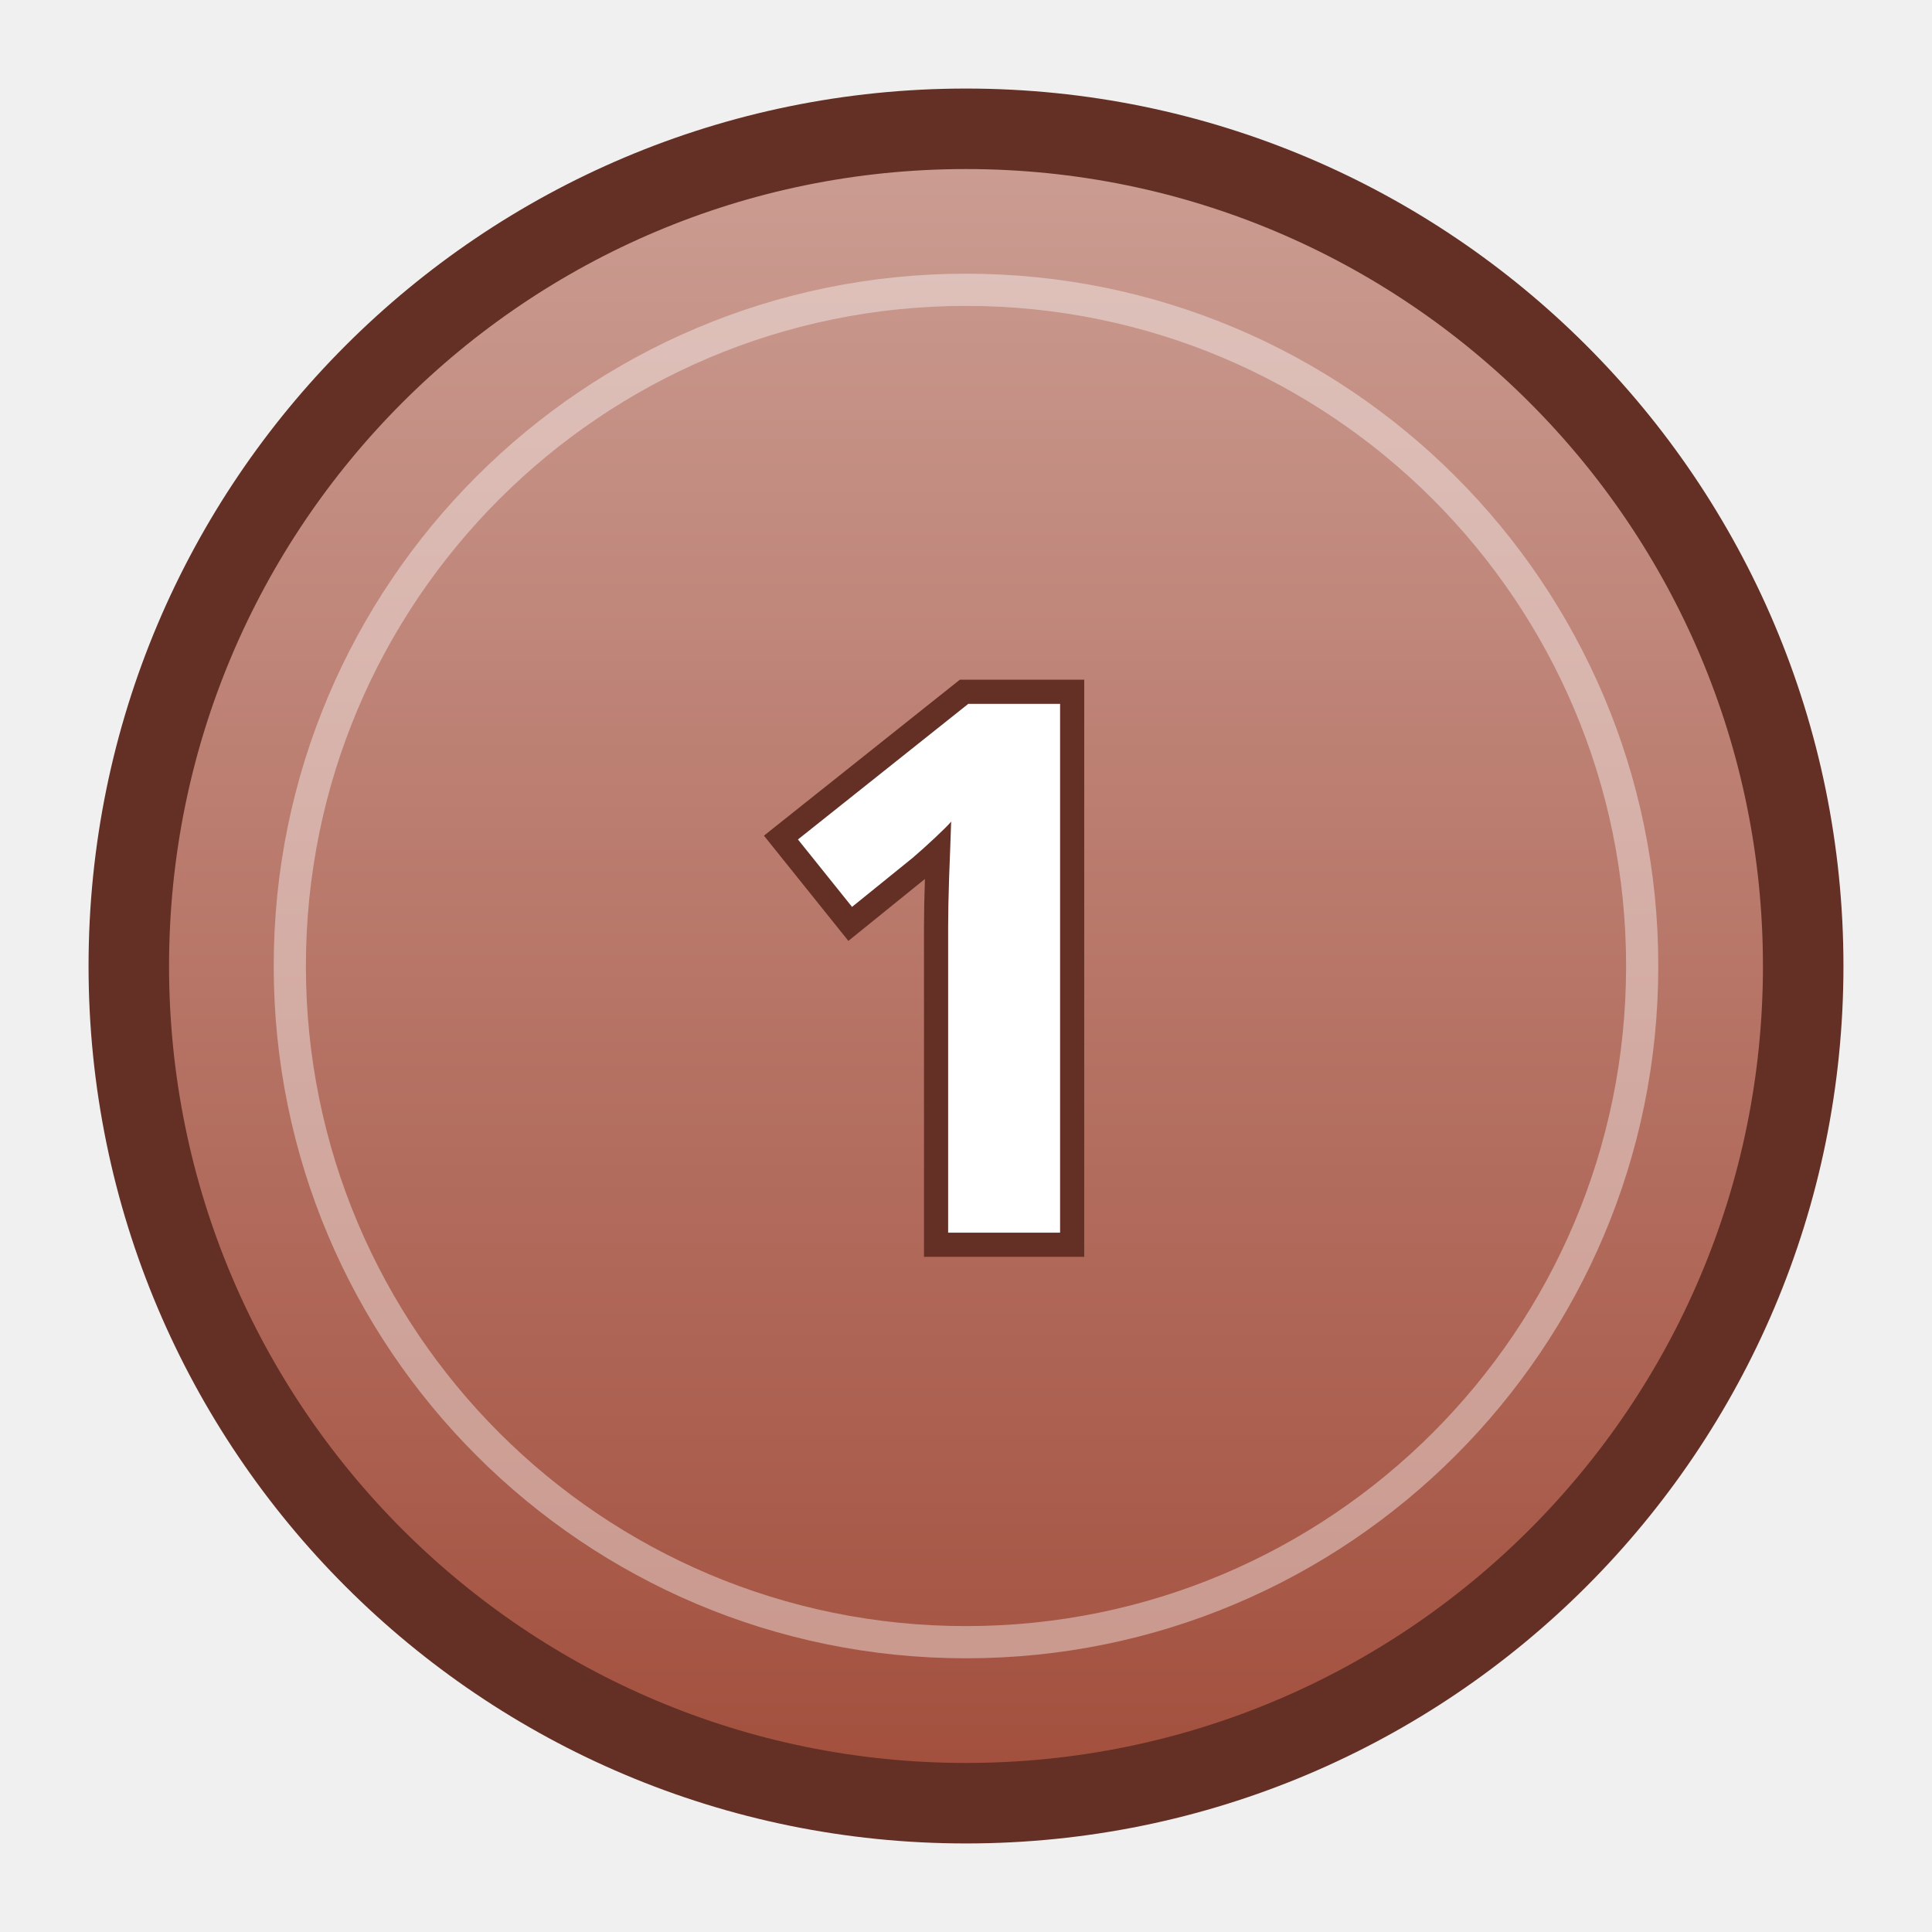
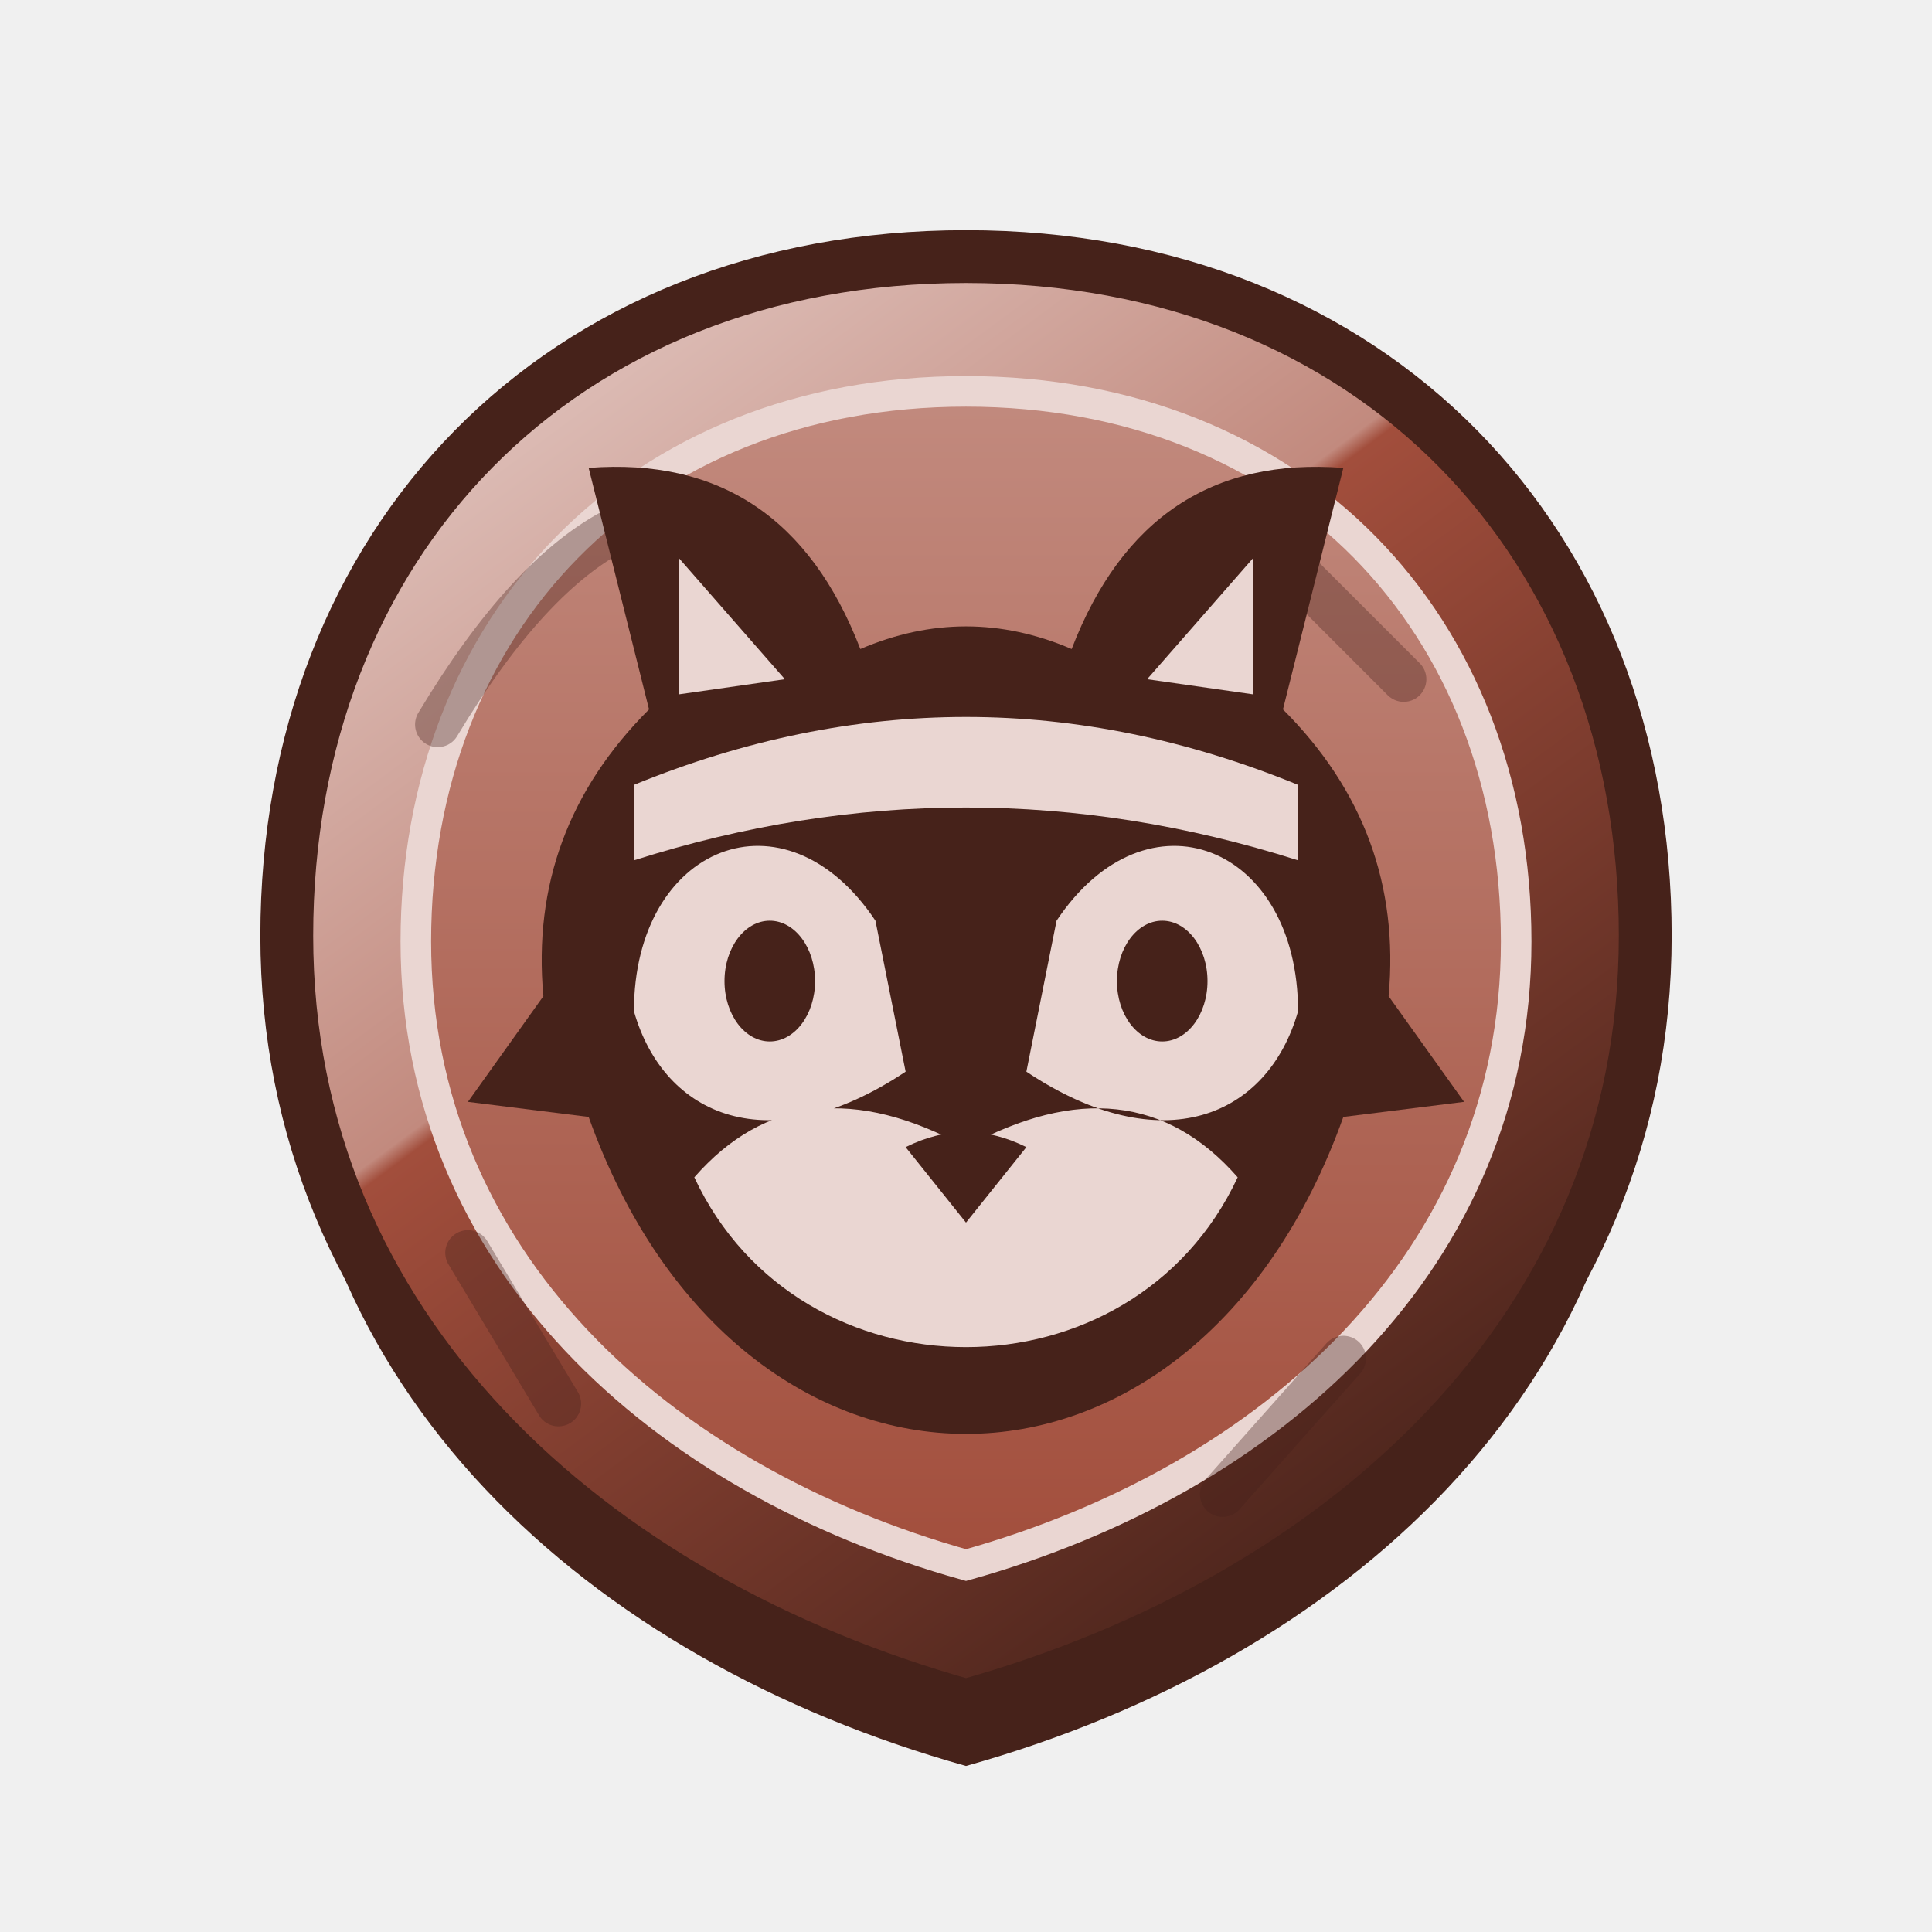
- <svg xmlns="http://www.w3.org/2000/svg" viewBox="0 0 120 120" role="img" aria-label="Wood rank emblem">
+ <svg xmlns="http://www.w3.org/2000/svg" viewBox="0 0 128 128" role="img" aria-label="Wood rank emblem">
  <defs>
-     <linearGradient id="fill" x1="0" y1="0" x2="0" y2="1">
-       <stop offset="0" stop-color="#cc9e94" />
+     <linearGradient id="metal" x1="0" y1="0" x2=".7" y2="1">
+       <stop stop-color="#ead6d2" />
+       <stop offset=".45" stop-color="#c28a7e" />
+       <stop offset=".46" stop-color="#A24E3C" />
+       <stop offset="1" stop-color="#46221a" />
+     </linearGradient>
+     <linearGradient id="enamel" x2="0" y2="1">
+       <stop stop-color="#c28a7e" />
      <stop offset="1" stop-color="#A24E3C" />
    </linearGradient>
  </defs>
-   <circle cx="60" cy="60" r="52" fill="url(#fill)" stroke="#643025" stroke-width="5" stroke-linejoin="round" />
-   <circle cx="60" cy="60" r="42" fill="none" stroke="#ffffff" stroke-opacity=".4" stroke-width="2" />
-   <text x="60" y="76.56" text-anchor="middle" font-family="Archivo, system-ui, sans-serif" font-size="46" font-weight="800" fill="#ffffff" stroke="#643025" stroke-width="3" paint-order="stroke">1</text>
+   <path d="M64 17C91 17 109 36 109 62S89 106 64 113C39 106 19 88 19 62S37 17 64 17Z" fill="#46221a" transform="translate(0 4)" />
+   <path d="M64 17C91 17 109 36 109 62S89 106 64 113C39 106 19 88 19 62S37 17 64 17Z" fill="url(#metal)" stroke="#46221a" stroke-width="3.5" stroke-linejoin="round" />
+   <path d="M64 17C91 17 109 36 109 62S89 106 64 113C39 106 19 88 19 62S37 17 64 17Z" transform="translate(64 64) scale(.81) translate(-64 -64)" fill="url(#enamel)" stroke="#ead6d2" stroke-width="2.5" />
+   <path d="M29 48q6-10 12-13m-10 48 6 10m47-57 9 9m-4 45-8 9" fill="none" stroke="#46221a" stroke-opacity=".35" stroke-width="3" stroke-linecap="round" />
+   <g transform="translate(0 -8)">
+     <path d="M43 55 39 39q13-1 18 12 7-3 14 0 5-13 18-12l-4 16q8 8 7 19l5 7-8 1c-5 14-15 21-25 21S44 96 39 82l-8-1 5-7q-1-11 7-19Z" fill="#46221a" />
+     <path d="m45 45 7 8-7 1Zm38 0-7 8 7 1Z" fill="#ead6d2" />
+     <path d="M42 60q22-9 44 0v5q-22-7-44 0Z" fill="#ead6d2" />
+     <path d="M42 75c0-11 10-15 16-6l2 10c-9 6-16 3-18-4Zm44 0c0-11-10-15-16-6l-2 10c9 6 16 3 18-4ZM46 86q7-8 18-2 11-6 18 2c-7 15-29 15-36 0Z" fill="#ead6d2" />
+     <ellipse cx="51" cy="73" rx="3" ry="4" fill="#46221a" />
+     <ellipse cx="77" cy="73" rx="3" ry="4" fill="#46221a" />
+     <path d="M60 84q4-2 8 0l-4 5Z" fill="#46221a" />
+   </g>
</svg>
